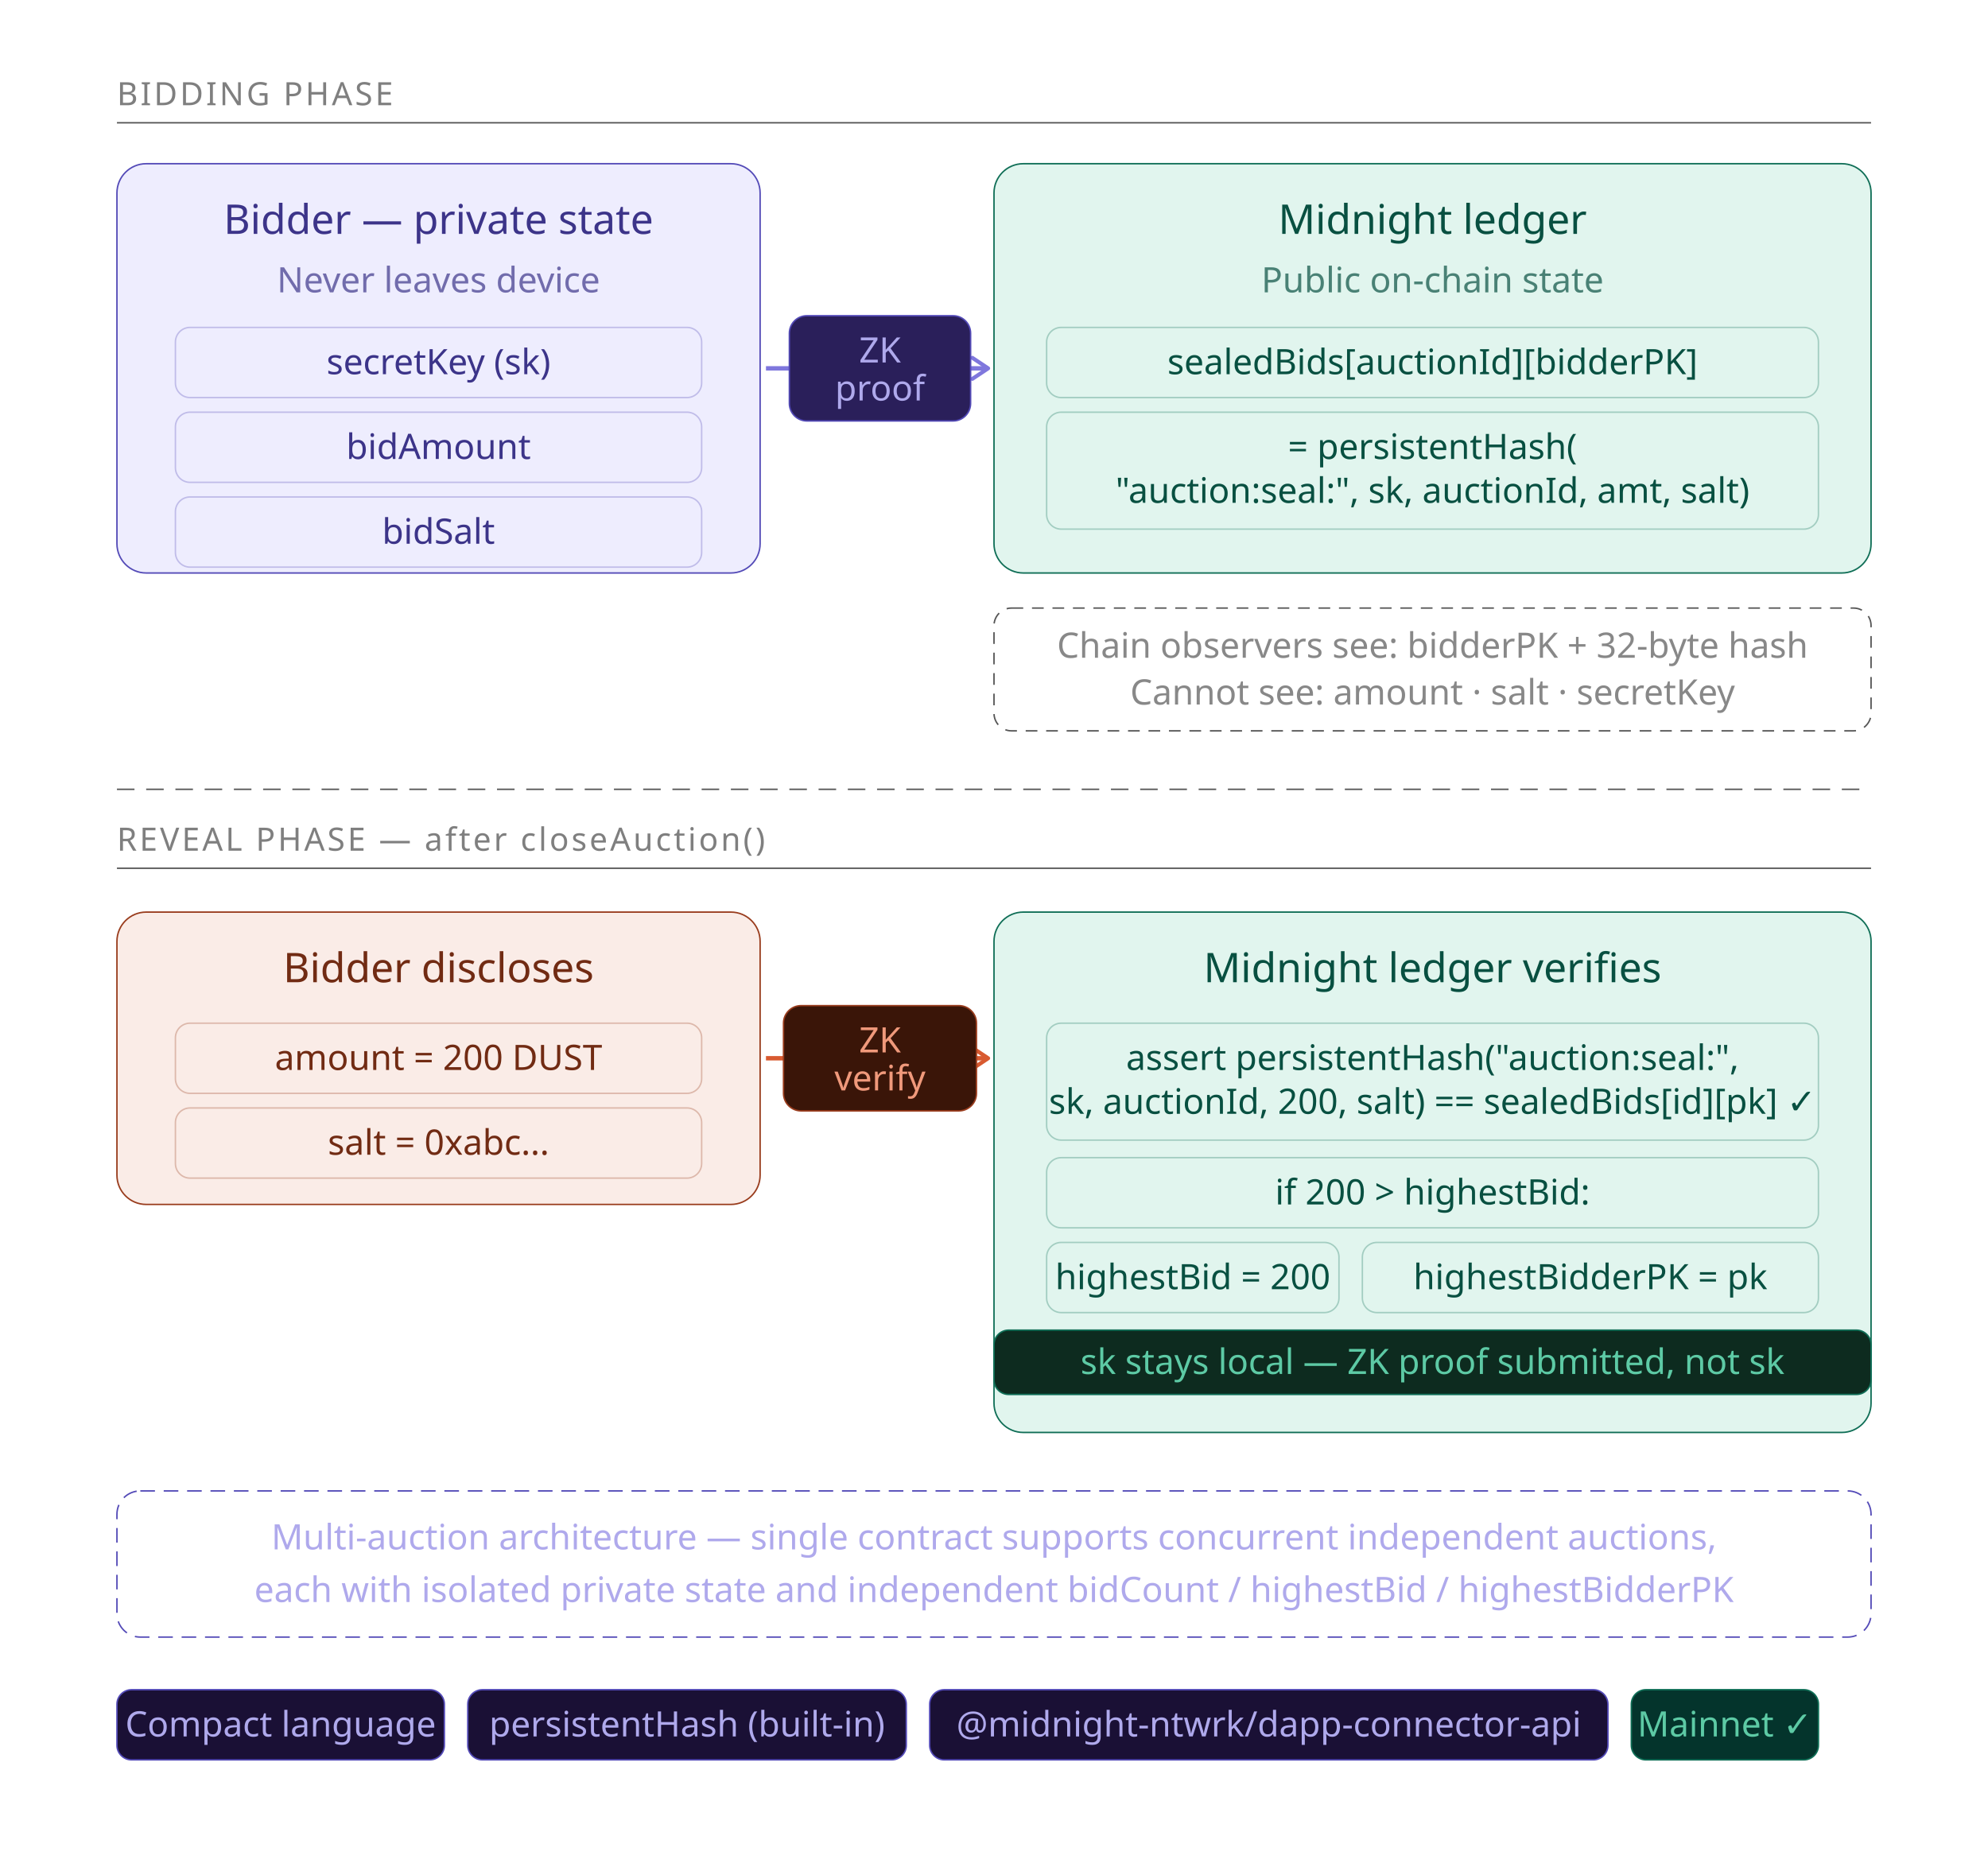
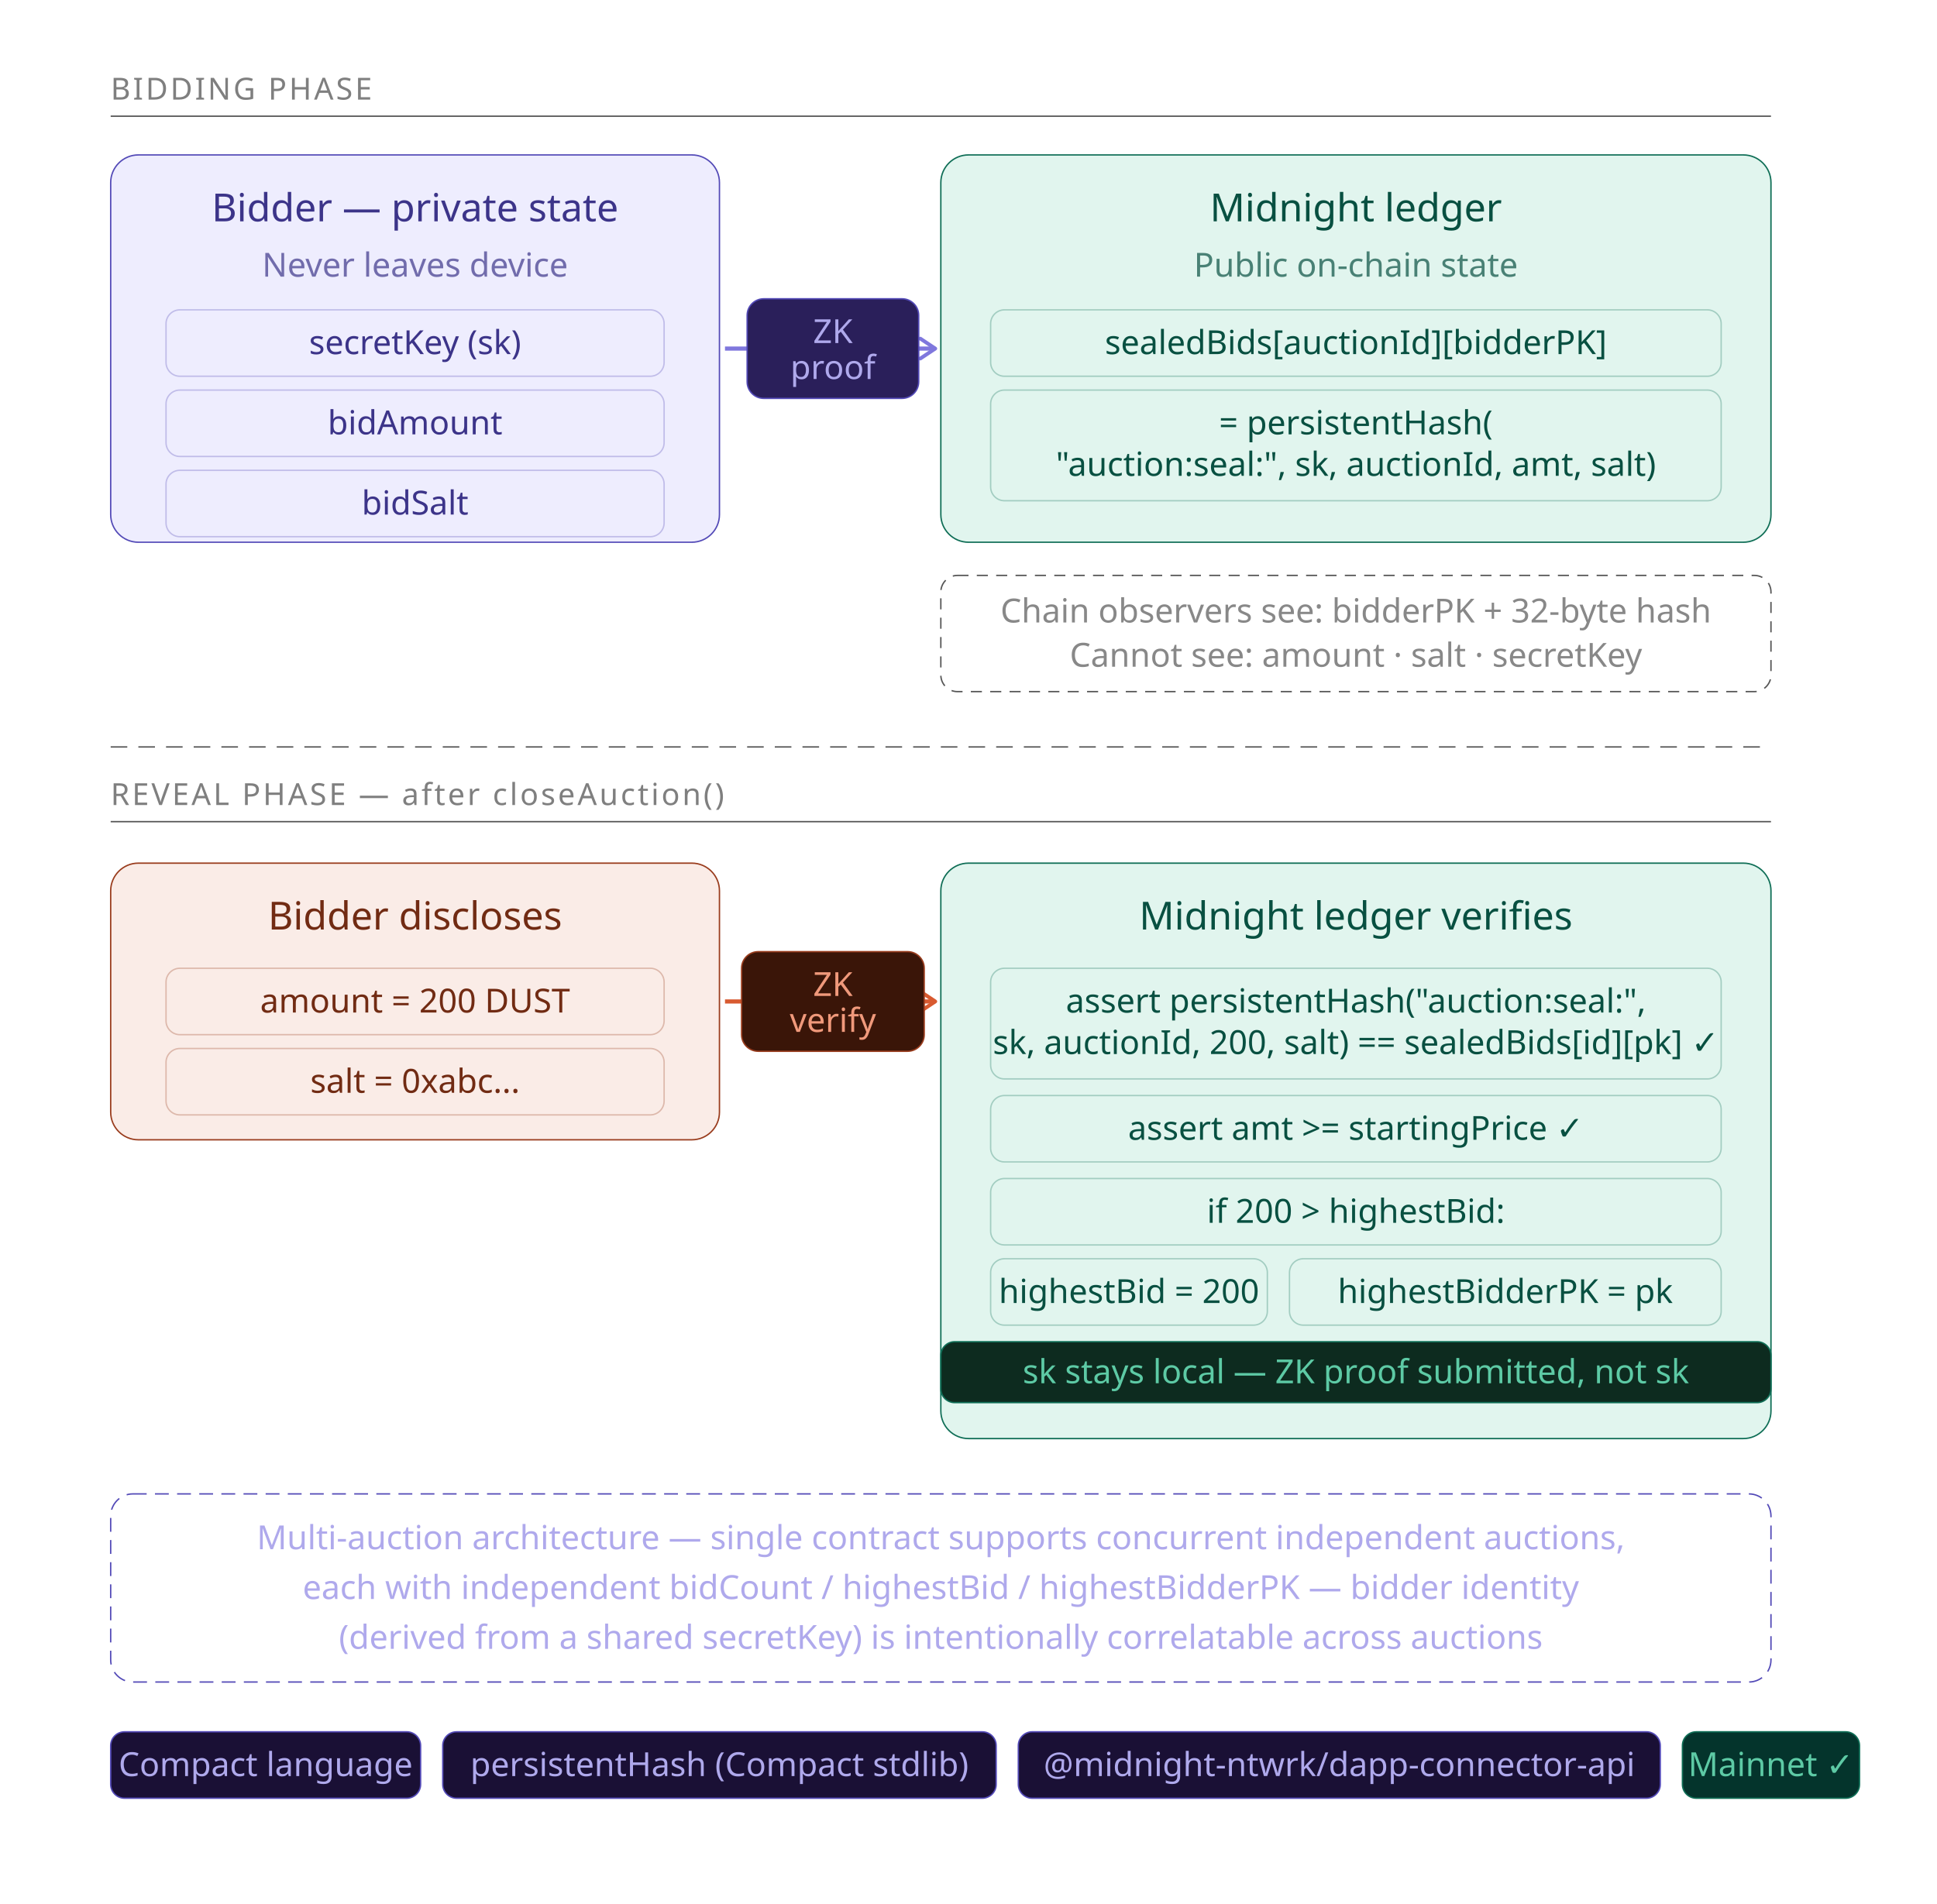
- <svg xmlns="http://www.w3.org/2000/svg" width="100%" viewBox="0 0 680 640" role="img">
+ <svg xmlns="http://www.w3.org/2000/svg" width="100%" viewBox="0 0 700 688" role="img">
  <defs>
    <marker id="arrow" viewBox="0 0 10 10" refX="8" refY="5" markerWidth="6" markerHeight="6" orient="auto-start-reverse">
      <path d="M2 1L8 5L2 9" fill="none" stroke="context-stroke" stroke-width="1.5" stroke-linecap="round" stroke-linejoin="round" />
    </marker>
  </defs>
  <style>
  .c-purple rect { fill: #EEEDFE; stroke: #534AB7; }
  .c-purple text { fill: #3C3489; }
  .c-teal rect { fill: #E1F5EE; stroke: #0F6E56; }
  .c-teal text { fill: #085041; }
  .c-coral rect { fill: #FAECE7; stroke: #993C1D; }
  .c-coral text { fill: #712B13; }
  @media (prefers-color-scheme: dark) {
    .c-purple rect { fill: #26215C; stroke: #AFA9EC; }
    .c-purple text { fill: #CECBF6; }
    .c-teal rect { fill: #04342C; stroke: #5DCAA5; }
    .c-teal text { fill: #9FE1CB; }
    .c-coral rect { fill: #4A1B0C; stroke: #F0997B; }
    .c-coral text { fill: #F5C4B3; }
  }
  .th { font-size: 14px; font-weight: 500; font-family: sans-serif; }
  .ts { font-size: 12px; font-family: sans-serif; }
</style>
  <text class="th" x="40" y="36" style="font-size:11px;letter-spacing:0.08em;opacity:0.5">BIDDING PHASE</text>
  <line x1="40" y1="42" x2="640" y2="42" stroke="#555" stroke-width="0.5" />
  <g class="c-purple">
    <rect x="40" y="56" width="220" height="140" rx="10" stroke-width="0.5" />
    <text class="th" x="150" y="80" text-anchor="middle">Bidder — private state</text>
    <text class="ts" x="150" y="100" text-anchor="middle" style="opacity:0.7">Never leaves device</text>
    <rect x="60" y="112" width="180" height="24" rx="5" stroke-width="0.5" style="opacity:0.3" />
    <text class="ts" x="150" y="128" text-anchor="middle">secretKey (sk)</text>
    <rect x="60" y="141" width="180" height="24" rx="5" stroke-width="0.5" style="opacity:0.3" />
    <text class="ts" x="150" y="157" text-anchor="middle">bidAmount</text>
    <rect x="60" y="170" width="180" height="24" rx="5" stroke-width="0.5" style="opacity:0.3" />
    <text class="ts" x="150" y="186" text-anchor="middle">bidSalt</text>
  </g>
  <line x1="262" y1="126" x2="338" y2="126" stroke="#7F77DD" stroke-width="1.5" marker-end="url(#arrow)" />
  <rect x="270" y="108" width="62" height="36" rx="6" fill="#2a1f5a" stroke="#534AB7" stroke-width="0.5" />
  <text class="ts" x="301" y="124" text-anchor="middle" style="fill:#AFA9EC">ZK</text>
  <text class="ts" x="301" y="137" text-anchor="middle" style="fill:#AFA9EC">proof</text>
  <g class="c-teal">
    <rect x="340" y="56" width="300" height="140" rx="10" stroke-width="0.5" />
    <text class="th" x="490" y="80" text-anchor="middle">Midnight ledger</text>
    <text class="ts" x="490" y="100" text-anchor="middle" style="opacity:0.7">Public on-chain state</text>
    <rect x="358" y="112" width="264" height="24" rx="5" stroke-width="0.5" style="opacity:0.3" />
    <text class="ts" x="490" y="128" text-anchor="middle">sealedBids[auctionId][bidderPK]</text>
    <rect x="358" y="141" width="264" height="40" rx="5" stroke-width="0.5" style="opacity:0.3" />
    <text class="ts" x="490" y="157" text-anchor="middle">= persistentHash(</text>
    <text class="ts" x="490" y="172" text-anchor="middle">"auction:seal:", sk, auctionId, amt, salt)</text>
  </g>
  <rect x="340" y="208" width="300" height="42" rx="6" fill="none" stroke="#555" stroke-width="0.5" stroke-dasharray="4 3" />
  <text class="ts" x="490" y="225" text-anchor="middle" style="fill:#888">Chain observers see: bidderPK + 32-byte hash</text>
  <text class="ts" x="490" y="241" text-anchor="middle" style="fill:#888">Cannot see: amount · salt · secretKey</text>
  <line x1="40" y1="270" x2="640" y2="270" stroke="#555" stroke-width="0.5" stroke-dasharray="6 4" />
  <text class="th" x="40" y="291" style="font-size:11px;letter-spacing:0.08em;opacity:0.5">REVEAL PHASE  —  after closeAuction()</text>
  <line x1="40" y1="297" x2="640" y2="297" stroke="#555" stroke-width="0.5" />
  <g class="c-coral">
    <rect x="40" y="312" width="220" height="100" rx="10" stroke-width="0.5" />
    <text class="th" x="150" y="336" text-anchor="middle">Bidder discloses</text>
    <rect x="60" y="350" width="180" height="24" rx="5" stroke-width="0.5" style="opacity:0.3" />
    <text class="ts" x="150" y="366" text-anchor="middle">amount = 200 DUST</text>
    <rect x="60" y="379" width="180" height="24" rx="5" stroke-width="0.5" style="opacity:0.3" />
    <text class="ts" x="150" y="395" text-anchor="middle">salt = 0xabc...</text>
  </g>
  <line x1="262" y1="362" x2="338" y2="362" stroke="#D85A30" stroke-width="1.5" marker-end="url(#arrow)" />
  <rect x="268" y="344" width="66" height="36" rx="6" fill="#3a1508" stroke="#993C1D" stroke-width="0.5" />
  <text class="ts" x="301" y="360" text-anchor="middle" style="fill:#F0997B">ZK</text>
  <text class="ts" x="301" y="373" text-anchor="middle" style="fill:#F0997B">verify</text>
  <g class="c-teal">
-     <rect x="340" y="312" width="300" height="178" rx="10" stroke-width="0.5" />
+     <rect x="340" y="312" width="300" height="208" rx="10" stroke-width="0.5" />
    <text class="th" x="490" y="336" text-anchor="middle">Midnight ledger verifies</text>
    <rect x="358" y="350" width="264" height="40" rx="5" stroke-width="0.5" style="opacity:0.3" />
    <text class="ts" x="490" y="366" text-anchor="middle">assert persistentHash("auction:seal:",</text>
    <text class="ts" x="490" y="381" text-anchor="middle">sk, auctionId, 200, salt) == sealedBids[id][pk] ✓</text>
    <rect x="358" y="396" width="264" height="24" rx="5" stroke-width="0.5" style="opacity:0.3" />
-     <text class="ts" x="490" y="412" text-anchor="middle">if 200 &gt; highestBid:</text>
-     <rect x="358" y="425" width="100" height="24" rx="5" stroke-width="0.5" style="opacity:0.3" />
-     <text class="ts" x="408" y="441" text-anchor="middle">highestBid = 200</text>
-     <rect x="466" y="425" width="156" height="24" rx="5" stroke-width="0.5" style="opacity:0.3" />
-     <text class="ts" x="544" y="441" text-anchor="middle">highestBidderPK = pk</text>
+     <text class="ts" x="490" y="412" text-anchor="middle">assert amt &gt;= startingPrice ✓</text>
+     <rect x="358" y="426" width="264" height="24" rx="5" stroke-width="0.5" style="opacity:0.3" />
+     <text class="ts" x="490" y="442" text-anchor="middle">if 200 &gt; highestBid:</text>
+     <rect x="358" y="455" width="100" height="24" rx="5" stroke-width="0.5" style="opacity:0.3" />
+     <text class="ts" x="408" y="471" text-anchor="middle">highestBid = 200</text>
+     <rect x="466" y="455" width="156" height="24" rx="5" stroke-width="0.5" style="opacity:0.3" />
+     <text class="ts" x="544" y="471" text-anchor="middle">highestBidderPK = pk</text>
  </g>
-   <rect x="340" y="455" width="300" height="22" rx="5" fill="#0d2b1f" stroke="#0F6E56" stroke-width="0.5" />
-   <text class="ts" x="490" y="470" text-anchor="middle" style="fill:#5DCAA5">sk stays local — ZK proof submitted, not sk</text>
-   <rect x="40" y="510" width="600" height="50" rx="8" fill="none" stroke="#534AB7" stroke-width="0.5" stroke-dasharray="5 3" />
-   <text class="ts" x="340" y="530" text-anchor="middle" style="fill:#AFA9EC">Multi-auction architecture — single contract supports concurrent independent auctions,</text>
-   <text class="ts" x="340" y="548" text-anchor="middle" style="fill:#AFA9EC">each with isolated private state and independent bidCount / highestBid / highestBidderPK</text>
-   <rect x="40" y="578" width="112" height="24" rx="5" fill="#1a1035" stroke="#534AB7" stroke-width="0.5" />
-   <text class="ts" x="96" y="594" text-anchor="middle" style="fill:#AFA9EC">Compact language</text>
-   <rect x="160" y="578" width="150" height="24" rx="5" fill="#1a1035" stroke="#534AB7" stroke-width="0.5" />
-   <text class="ts" x="235" y="594" text-anchor="middle" style="fill:#AFA9EC">persistentHash (built-in)</text>
-   <rect x="318" y="578" width="232" height="24" rx="5" fill="#1a1035" stroke="#534AB7" stroke-width="0.5" />
-   <text class="ts" x="434" y="594" text-anchor="middle" style="fill:#AFA9EC">@midnight-ntwrk/dapp-connector-api</text>
-   <rect x="558" y="578" width="64" height="24" rx="5" fill="#04342C" stroke="#0F6E56" stroke-width="0.5" />
-   <text class="ts" x="590" y="594" text-anchor="middle" style="fill:#5DCAA5">Mainnet ✓</text>
+   <rect x="340" y="485" width="300" height="22" rx="5" fill="#0d2b1f" stroke="#0F6E56" stroke-width="0.5" />
+   <text class="ts" x="490" y="500" text-anchor="middle" style="fill:#5DCAA5">sk stays local — ZK proof submitted, not sk</text>
+   <rect x="40" y="540" width="600" height="68" rx="8" fill="none" stroke="#534AB7" stroke-width="0.5" stroke-dasharray="5 3" />
+   <text class="ts" x="340" y="560" text-anchor="middle" style="fill:#AFA9EC">Multi-auction architecture — single contract supports concurrent independent auctions,</text>
+   <text class="ts" x="340" y="578" text-anchor="middle" style="fill:#AFA9EC">each with independent bidCount / highestBid / highestBidderPK — bidder identity</text>
+   <text class="ts" x="340" y="596" text-anchor="middle" style="fill:#AFA9EC">(derived from a shared secretKey) is intentionally correlatable across auctions</text>
+   <rect x="40" y="626" width="112" height="24" rx="5" fill="#1a1035" stroke="#534AB7" stroke-width="0.5" />
+   <text class="ts" x="96" y="642" text-anchor="middle" style="fill:#AFA9EC">Compact language</text>
+   <rect x="160" y="626" width="200" height="24" rx="5" fill="#1a1035" stroke="#534AB7" stroke-width="0.5" />
+   <text class="ts" x="260" y="642" text-anchor="middle" style="fill:#AFA9EC">persistentHash (Compact stdlib)</text>
+   <rect x="368" y="626" width="232" height="24" rx="5" fill="#1a1035" stroke="#534AB7" stroke-width="0.5" />
+   <text class="ts" x="484" y="642" text-anchor="middle" style="fill:#AFA9EC">@midnight-ntwrk/dapp-connector-api</text>
+   <rect x="608" y="626" width="64" height="24" rx="5" fill="#04342C" stroke="#0F6E56" stroke-width="0.5" />
+   <text class="ts" x="640" y="642" text-anchor="middle" style="fill:#5DCAA5">Mainnet ✓</text>
</svg>
